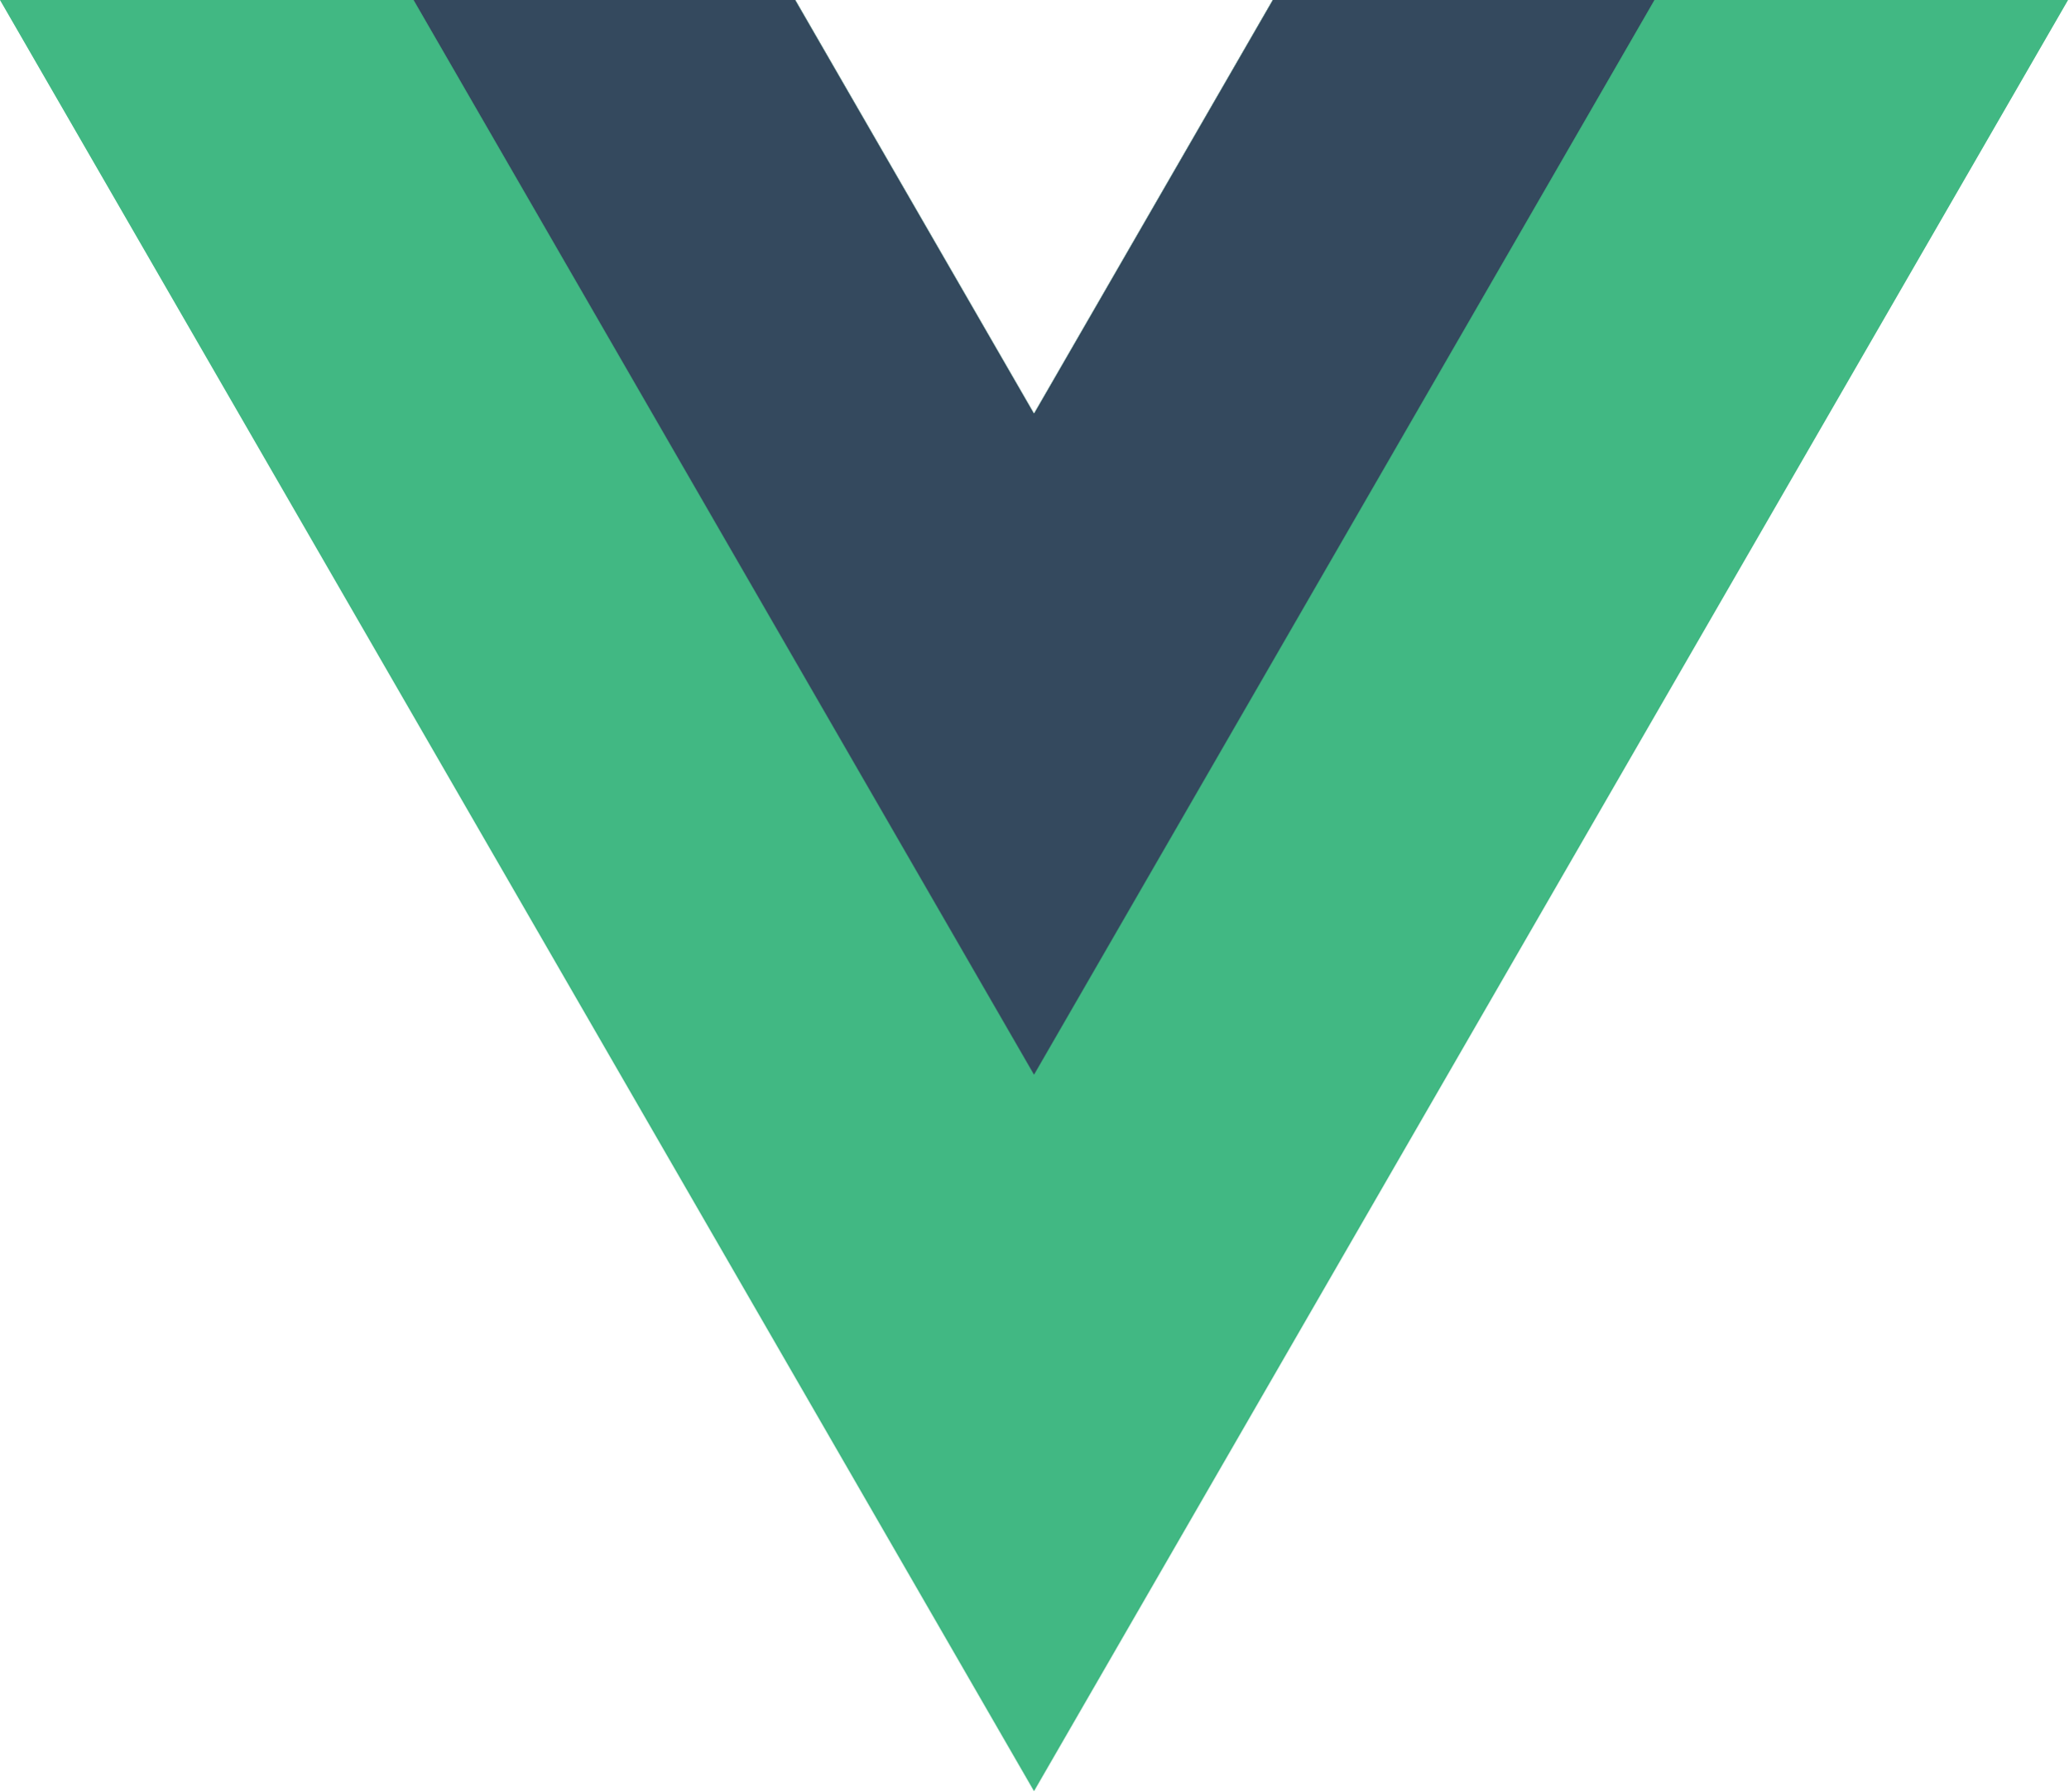
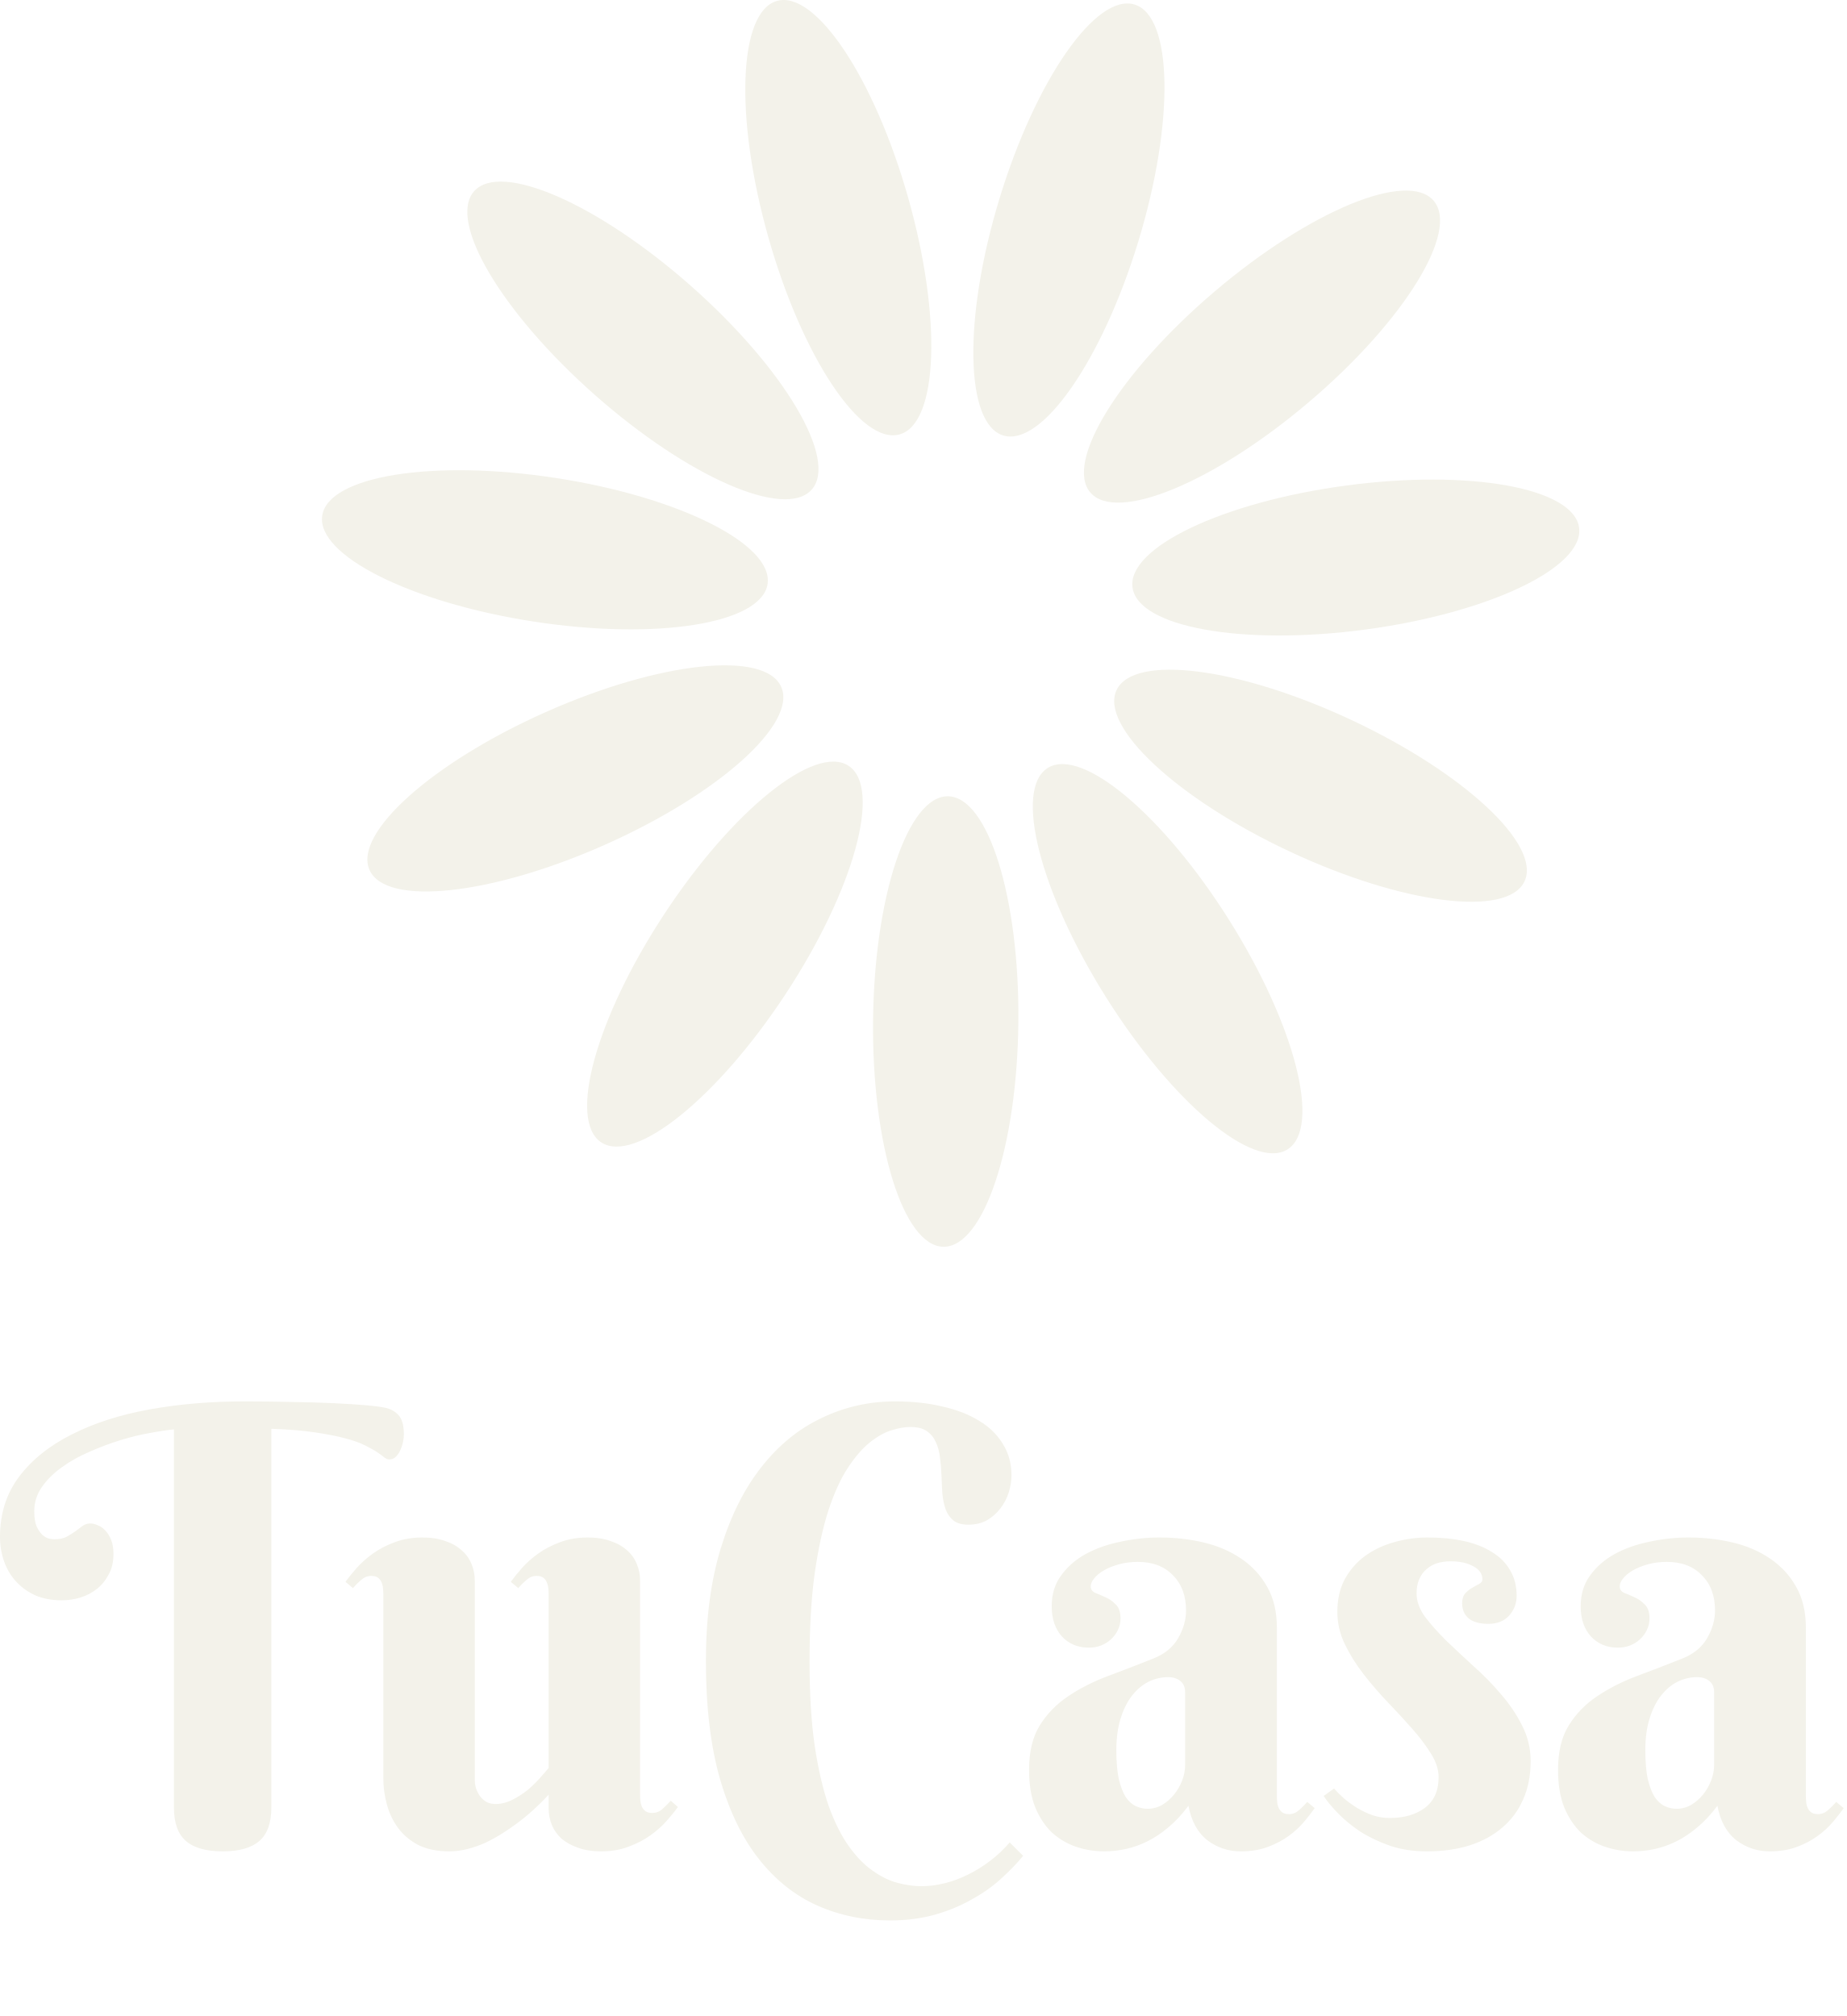
- <svg xmlns="http://www.w3.org/2000/svg" viewBox="0 0 261.76 226.69">
-   <path d="M161.096.001l-30.225 52.351L100.647.001H-.005l130.877 226.688L261.749.001z" fill="#41b883" />
-   <path d="M161.096.001l-30.225 52.351L100.647.001H52.346l78.526 136.01L209.398.001z" fill="#34495e" />
+ <svg xmlns="http://www.w3.org/2000/svg" width="109" height="119" viewBox="0 0 109 119" fill="none">
+   <path d="M13.148 109.281C12.164 109.281 11.438 109.076 10.969 108.666C10.5 108.256 10.266 107.6 10.266 106.697V84.373C9.891 84.408 9.422 84.478 8.859 84.584C8.309 84.678 7.729 84.818 7.119 85.006C6.51 85.193 5.9 85.422 5.291 85.691C4.682 85.949 4.137 86.254 3.656 86.606C3.176 86.945 2.783 87.332 2.479 87.766C2.174 88.199 2.021 88.68 2.021 89.207C2.021 89.582 2.068 89.881 2.162 90.103C2.268 90.326 2.385 90.496 2.514 90.613C2.643 90.719 2.771 90.789 2.9 90.824C3.041 90.848 3.141 90.859 3.199 90.859C3.492 90.859 3.732 90.812 3.92 90.719C4.107 90.613 4.277 90.508 4.43 90.402C4.582 90.285 4.723 90.18 4.852 90.086C4.992 89.981 5.15 89.928 5.326 89.928C5.467 89.928 5.613 89.963 5.766 90.033C5.93 90.092 6.076 90.191 6.205 90.332C6.346 90.473 6.463 90.66 6.557 90.894C6.65 91.117 6.697 91.393 6.697 91.721C6.697 92.189 6.604 92.594 6.416 92.934C6.24 93.273 6.006 93.561 5.713 93.795C5.432 94.018 5.104 94.188 4.729 94.305C4.365 94.41 4.002 94.463 3.639 94.463C3.076 94.463 2.566 94.369 2.109 94.182C1.664 93.982 1.283 93.713 0.967 93.373C0.65 93.033 0.41 92.635 0.246 92.178C0.082 91.721 0 91.234 0 90.719C0 89.348 0.375 88.164 1.125 87.168C1.887 86.16 2.924 85.328 4.236 84.672C5.549 84.004 7.078 83.512 8.824 83.195C10.57 82.879 12.44 82.721 14.432 82.721C15.381 82.721 16.307 82.732 17.209 82.756C18.111 82.768 18.932 82.791 19.67 82.826C20.42 82.861 21.064 82.902 21.604 82.949C22.143 82.996 22.535 83.049 22.781 83.107C23.016 83.166 23.203 83.254 23.344 83.371C23.484 83.477 23.59 83.6 23.66 83.74C23.73 83.881 23.777 84.033 23.801 84.197C23.824 84.35 23.836 84.508 23.836 84.672C23.836 84.801 23.818 84.953 23.783 85.129C23.748 85.293 23.695 85.451 23.625 85.603C23.555 85.756 23.467 85.885 23.361 85.99C23.256 86.096 23.127 86.148 22.975 86.148C22.881 86.148 22.781 86.107 22.676 86.025C22.582 85.943 22.447 85.844 22.271 85.727C22.096 85.609 21.855 85.475 21.551 85.322C21.258 85.17 20.865 85.029 20.373 84.9C19.893 84.772 19.295 84.654 18.58 84.549C17.877 84.443 17.021 84.373 16.014 84.338V106.697C16.014 107.6 15.779 108.256 15.31 108.666C14.842 109.076 14.121 109.281 13.148 109.281ZM37.775 105.941C37.775 106.047 37.781 106.164 37.793 106.293C37.805 106.41 37.834 106.527 37.881 106.645C37.928 106.75 37.998 106.838 38.092 106.908C38.185 106.979 38.32 107.014 38.496 107.014C38.719 107.014 38.918 106.938 39.094 106.785C39.27 106.621 39.434 106.457 39.586 106.293L40.008 106.662C39.832 106.908 39.609 107.184 39.34 107.488C39.082 107.781 38.766 108.062 38.391 108.332C38.016 108.602 37.588 108.824 37.107 109C36.627 109.188 36.082 109.281 35.473 109.281C34.957 109.281 34.506 109.211 34.119 109.07C33.744 108.941 33.422 108.766 33.152 108.543C32.895 108.309 32.701 108.039 32.572 107.734C32.443 107.418 32.379 107.084 32.379 106.732V105.941C31.793 106.574 31.178 107.131 30.533 107.611C30.252 107.822 29.953 108.027 29.637 108.227C29.32 108.426 28.992 108.607 28.652 108.771C28.312 108.924 27.961 109.047 27.598 109.141C27.234 109.234 26.871 109.281 26.508 109.281C25.805 109.281 25.201 109.158 24.697 108.912C24.205 108.654 23.807 108.32 23.502 107.91C23.197 107.5 22.975 107.037 22.834 106.521C22.693 106.006 22.623 105.49 22.623 104.975V94.094C22.623 93.988 22.617 93.877 22.605 93.76C22.594 93.631 22.564 93.514 22.518 93.408C22.471 93.291 22.4 93.197 22.307 93.127C22.213 93.057 22.078 93.022 21.902 93.022C21.691 93.022 21.492 93.103 21.305 93.268C21.129 93.42 20.971 93.578 20.83 93.742L20.391 93.373C20.566 93.127 20.783 92.857 21.041 92.564C21.311 92.26 21.633 91.973 22.008 91.703C22.383 91.434 22.811 91.211 23.291 91.035C23.783 90.848 24.328 90.754 24.926 90.754C25.441 90.754 25.893 90.824 26.279 90.965C26.666 91.094 26.988 91.275 27.246 91.51C27.504 91.732 27.697 92.002 27.826 92.318C27.955 92.623 28.02 92.951 28.02 93.303V105.045C28.02 105.209 28.043 105.379 28.09 105.555C28.148 105.719 28.225 105.871 28.318 106.012C28.424 106.152 28.553 106.27 28.705 106.363C28.857 106.445 29.039 106.486 29.25 106.486C29.59 106.486 29.93 106.398 30.27 106.223C30.609 106.047 30.92 105.842 31.201 105.607C31.482 105.361 31.723 105.121 31.922 104.887C32.133 104.652 32.285 104.477 32.379 104.359V94.094C32.379 93.988 32.373 93.877 32.361 93.76C32.35 93.631 32.32 93.514 32.273 93.408C32.227 93.291 32.156 93.197 32.062 93.127C31.969 93.057 31.834 93.022 31.658 93.022C31.447 93.022 31.248 93.103 31.061 93.268C30.885 93.42 30.727 93.578 30.586 93.742L30.146 93.373C30.322 93.127 30.539 92.857 30.797 92.564C31.066 92.26 31.389 91.973 31.764 91.703C32.139 91.434 32.566 91.211 33.047 91.035C33.539 90.848 34.084 90.754 34.682 90.754C35.197 90.754 35.648 90.824 36.035 90.965C36.422 91.094 36.744 91.275 37.002 91.51C37.26 91.732 37.453 92.002 37.582 92.318C37.711 92.623 37.775 92.951 37.775 93.303V105.941ZM53.719 84.232C53.402 84.232 53.033 84.297 52.611 84.426C52.19 84.555 51.756 84.801 51.31 85.164C50.877 85.516 50.449 86.014 50.027 86.658C49.605 87.303 49.225 88.141 48.885 89.172C48.557 90.191 48.287 91.434 48.076 92.898C47.877 94.363 47.777 96.092 47.777 98.084C47.777 99.982 47.877 101.629 48.076 103.023C48.287 104.418 48.562 105.607 48.902 106.592C49.254 107.564 49.652 108.361 50.098 108.982C50.543 109.604 51.012 110.084 51.504 110.424C51.996 110.775 52.488 111.016 52.98 111.145C53.473 111.273 53.935 111.338 54.369 111.338C54.826 111.338 55.289 111.279 55.758 111.162C56.227 111.045 56.684 110.875 57.129 110.652C57.586 110.43 58.02 110.16 58.43 109.844C58.852 109.527 59.238 109.164 59.59 108.754L60.381 109.545C60.029 109.979 59.607 110.418 59.115 110.863C58.623 111.32 58.049 111.73 57.393 112.094C56.748 112.469 56.022 112.773 55.213 113.008C54.404 113.242 53.508 113.359 52.523 113.359C50.988 113.359 49.559 113.066 48.234 112.48C46.922 111.895 45.773 110.98 44.789 109.738C43.816 108.508 43.049 106.926 42.486 104.992C41.935 103.059 41.66 100.744 41.66 98.049C41.66 95.518 41.953 93.297 42.539 91.387C43.125 89.477 43.922 87.883 44.93 86.606C45.938 85.316 47.121 84.35 48.48 83.705C49.84 83.049 51.287 82.721 52.822 82.721C53.842 82.721 54.768 82.82 55.6 83.019C56.443 83.207 57.17 83.488 57.779 83.863C58.389 84.227 58.857 84.684 59.185 85.234C59.525 85.773 59.695 86.389 59.695 87.08C59.695 87.397 59.643 87.731 59.537 88.082C59.432 88.422 59.268 88.738 59.045 89.031C58.834 89.312 58.57 89.547 58.254 89.734C57.938 89.91 57.568 89.998 57.147 89.998C56.772 89.998 56.478 89.916 56.268 89.752C56.068 89.588 55.916 89.371 55.81 89.102C55.717 88.832 55.652 88.527 55.617 88.188C55.594 87.836 55.576 87.478 55.565 87.115C55.553 86.752 55.523 86.4 55.477 86.061C55.441 85.709 55.359 85.398 55.23 85.129C55.113 84.859 54.938 84.643 54.703 84.478C54.469 84.314 54.141 84.232 53.719 84.232ZM69.943 99.894C69.943 99.602 69.85 99.379 69.662 99.227C69.475 99.074 69.234 98.998 68.941 98.998C68.531 98.998 68.139 99.092 67.764 99.279C67.4 99.467 67.078 99.742 66.797 100.105C66.516 100.469 66.293 100.92 66.129 101.459C65.965 101.986 65.883 102.602 65.883 103.305C65.883 103.984 65.93 104.547 66.023 104.992C66.129 105.438 66.264 105.795 66.428 106.064C66.603 106.322 66.803 106.504 67.025 106.609C67.248 106.715 67.482 106.768 67.728 106.768C68.033 106.768 68.32 106.691 68.59 106.539C68.859 106.375 69.094 106.17 69.293 105.924C69.492 105.678 69.65 105.402 69.768 105.098C69.885 104.793 69.943 104.488 69.943 104.184V99.894ZM67.148 92.195C66.75 92.195 66.381 92.242 66.041 92.336C65.701 92.43 65.408 92.547 65.162 92.688C64.916 92.828 64.723 92.986 64.582 93.162C64.441 93.326 64.371 93.484 64.371 93.637C64.371 93.812 64.459 93.941 64.635 94.023C64.822 94.094 65.027 94.182 65.25 94.287C65.473 94.381 65.672 94.522 65.848 94.709C66.035 94.885 66.129 95.16 66.129 95.535C66.129 95.781 66.076 96.01 65.971 96.221C65.877 96.42 65.742 96.602 65.566 96.766C65.402 96.918 65.203 97.041 64.969 97.135C64.746 97.217 64.512 97.258 64.266 97.258C63.609 97.258 63.076 97.035 62.666 96.59C62.268 96.144 62.068 95.553 62.068 94.814C62.068 94.1 62.256 93.49 62.631 92.986C63.006 92.471 63.492 92.049 64.09 91.721C64.699 91.393 65.385 91.152 66.147 91C66.908 90.836 67.67 90.754 68.432 90.754C69.346 90.754 70.219 90.853 71.051 91.053C71.883 91.252 72.615 91.568 73.248 92.002C73.893 92.436 74.402 92.986 74.777 93.654C75.164 94.322 75.357 95.131 75.357 96.08V106.012C75.357 106.117 75.363 106.234 75.375 106.363C75.387 106.492 75.416 106.609 75.463 106.715C75.51 106.82 75.58 106.908 75.674 106.979C75.768 107.049 75.902 107.084 76.078 107.084C76.289 107.084 76.482 107.008 76.658 106.855C76.846 106.691 77.01 106.527 77.15 106.363L77.59 106.732C77.414 106.979 77.203 107.248 76.957 107.541C76.711 107.834 76.412 108.109 76.061 108.367C75.709 108.625 75.299 108.842 74.83 109.018C74.361 109.193 73.828 109.281 73.231 109.281C72.492 109.281 71.836 109.064 71.262 108.631C70.688 108.186 70.312 107.506 70.137 106.592C69.762 107.096 69.369 107.518 68.959 107.857C68.561 108.197 68.15 108.473 67.728 108.684C67.307 108.895 66.879 109.047 66.445 109.141C66.023 109.234 65.596 109.281 65.162 109.281C64.6 109.281 64.055 109.193 63.527 109.018C63 108.842 62.525 108.566 62.103 108.191C61.693 107.805 61.359 107.307 61.102 106.697C60.855 106.088 60.732 105.344 60.732 104.465C60.732 103.398 60.943 102.525 61.365 101.846C61.787 101.166 62.338 100.598 63.018 100.141C63.709 99.672 64.488 99.273 65.356 98.945C66.234 98.617 67.131 98.272 68.045 97.908C68.725 97.639 69.217 97.24 69.522 96.713C69.838 96.174 69.996 95.623 69.996 95.061C69.996 94.193 69.738 93.502 69.223 92.986C68.719 92.459 68.027 92.195 67.148 92.195ZM85.606 92.16C85.336 92.16 85.078 92.195 84.832 92.266C84.598 92.336 84.387 92.453 84.199 92.617C84.012 92.769 83.865 92.969 83.76 93.215C83.654 93.449 83.602 93.731 83.602 94.059C83.602 94.516 83.766 94.973 84.094 95.43C84.434 95.875 84.85 96.344 85.342 96.836C85.846 97.316 86.385 97.82 86.959 98.348C87.545 98.863 88.084 99.414 88.576 100C89.08 100.574 89.496 101.189 89.824 101.846C90.164 102.502 90.334 103.205 90.334 103.955C90.334 104.799 90.188 105.549 89.894 106.205C89.613 106.861 89.203 107.418 88.664 107.875C88.137 108.332 87.492 108.684 86.731 108.93C85.981 109.164 85.143 109.281 84.217 109.281C83.408 109.281 82.676 109.17 82.019 108.947C81.363 108.713 80.777 108.432 80.262 108.104C79.758 107.764 79.324 107.406 78.961 107.031C78.598 106.656 78.316 106.316 78.117 106.012L78.732 105.572C78.885 105.748 79.078 105.941 79.312 106.152C79.547 106.352 79.805 106.539 80.086 106.715C80.379 106.891 80.689 107.037 81.018 107.154C81.346 107.26 81.68 107.312 82.019 107.312C82.863 107.312 83.555 107.113 84.094 106.715C84.633 106.305 84.902 105.701 84.902 104.904C84.902 104.459 84.756 104.002 84.463 103.533C84.17 103.053 83.801 102.561 83.356 102.057C82.91 101.553 82.43 101.031 81.914 100.492C81.398 99.953 80.918 99.397 80.473 98.822C80.027 98.248 79.658 97.656 79.365 97.047C79.072 96.438 78.926 95.805 78.926 95.148C78.926 94.41 79.072 93.766 79.365 93.215C79.67 92.664 80.068 92.207 80.561 91.844C81.064 91.481 81.633 91.211 82.266 91.035C82.91 90.848 83.572 90.754 84.252 90.754C85.037 90.754 85.752 90.824 86.397 90.965C87.041 91.106 87.592 91.322 88.049 91.615C88.518 91.897 88.875 92.254 89.121 92.688C89.379 93.121 89.508 93.625 89.508 94.199C89.508 94.644 89.361 95.031 89.068 95.359C88.775 95.688 88.365 95.852 87.838 95.852C87.334 95.852 86.947 95.746 86.678 95.535C86.42 95.312 86.291 95.014 86.291 94.639C86.291 94.393 86.35 94.199 86.467 94.059C86.596 93.918 86.736 93.807 86.889 93.725C87.041 93.631 87.176 93.555 87.293 93.496C87.422 93.426 87.486 93.338 87.486 93.232C87.486 92.904 87.311 92.647 86.959 92.459C86.607 92.26 86.156 92.16 85.606 92.16ZM101.162 99.894C101.162 99.602 101.068 99.379 100.881 99.227C100.693 99.074 100.453 98.998 100.16 98.998C99.75 98.998 99.357 99.092 98.982 99.279C98.619 99.467 98.297 99.742 98.016 100.105C97.734 100.469 97.512 100.92 97.348 101.459C97.184 101.986 97.102 102.602 97.102 103.305C97.102 103.984 97.148 104.547 97.242 104.992C97.348 105.438 97.482 105.795 97.647 106.064C97.822 106.322 98.022 106.504 98.244 106.609C98.467 106.715 98.701 106.768 98.947 106.768C99.252 106.768 99.539 106.691 99.809 106.539C100.078 106.375 100.312 106.17 100.512 105.924C100.711 105.678 100.869 105.402 100.986 105.098C101.104 104.793 101.162 104.488 101.162 104.184V99.894ZM98.367 92.195C97.969 92.195 97.6 92.242 97.26 92.336C96.92 92.43 96.627 92.547 96.381 92.688C96.135 92.828 95.941 92.986 95.801 93.162C95.66 93.326 95.59 93.484 95.59 93.637C95.59 93.812 95.678 93.941 95.853 94.023C96.041 94.094 96.246 94.182 96.469 94.287C96.691 94.381 96.891 94.522 97.066 94.709C97.254 94.885 97.348 95.16 97.348 95.535C97.348 95.781 97.295 96.01 97.189 96.221C97.096 96.42 96.961 96.602 96.785 96.766C96.621 96.918 96.422 97.041 96.188 97.135C95.965 97.217 95.731 97.258 95.484 97.258C94.828 97.258 94.295 97.035 93.885 96.59C93.486 96.144 93.287 95.553 93.287 94.814C93.287 94.1 93.475 93.49 93.85 92.986C94.225 92.471 94.711 92.049 95.309 91.721C95.918 91.393 96.603 91.152 97.365 91C98.127 90.836 98.889 90.754 99.65 90.754C100.564 90.754 101.438 90.853 102.27 91.053C103.102 91.252 103.834 91.568 104.467 92.002C105.111 92.436 105.621 92.986 105.996 93.654C106.383 94.322 106.576 95.131 106.576 96.08V106.012C106.576 106.117 106.582 106.234 106.594 106.363C106.605 106.492 106.635 106.609 106.682 106.715C106.729 106.82 106.799 106.908 106.893 106.979C106.986 107.049 107.121 107.084 107.297 107.084C107.508 107.084 107.701 107.008 107.877 106.855C108.064 106.691 108.229 106.527 108.369 106.363L108.809 106.732C108.633 106.979 108.422 107.248 108.176 107.541C107.93 107.834 107.631 108.109 107.279 108.367C106.928 108.625 106.518 108.842 106.049 109.018C105.58 109.193 105.047 109.281 104.449 109.281C103.711 109.281 103.055 109.064 102.48 108.631C101.906 108.186 101.531 107.506 101.355 106.592C100.98 107.096 100.588 107.518 100.178 107.857C99.779 108.197 99.369 108.473 98.947 108.684C98.525 108.895 98.098 109.047 97.664 109.141C97.242 109.234 96.814 109.281 96.381 109.281C95.818 109.281 95.273 109.193 94.746 109.018C94.219 108.842 93.744 108.566 93.322 108.191C92.912 107.805 92.578 107.307 92.32 106.697C92.074 106.088 91.951 105.344 91.951 104.465C91.951 103.398 92.162 102.525 92.584 101.846C93.006 101.166 93.557 100.598 94.236 100.141C94.928 99.672 95.707 99.273 96.574 98.945C97.453 98.617 98.35 98.272 99.264 97.908C99.943 97.639 100.436 97.24 100.74 96.713C101.057 96.174 101.215 95.623 101.215 95.061C101.215 94.193 100.957 93.502 100.441 92.986C99.938 92.459 99.246 92.195 98.367 92.195Z" fill="#F3F2EA" />
+   <path d="M60.101 60.34C60.173 52.997 58.311 47.026 55.943 47.003C53.575 46.98 51.597 52.913 51.525 60.256C51.454 67.599 53.315 73.57 55.683 73.594C58.051 73.617 60.029 67.683 60.101 60.34Z" fill="#F3F2EA" />
+   <path d="M46.367 58.672C50.398 52.534 52.06 46.504 50.081 45.205C48.101 43.905 43.229 47.827 39.198 53.965C35.168 60.103 33.505 66.133 35.485 67.433C37.464 68.733 42.336 64.811 46.367 58.672Z" fill="#F3F2EA" />
+   <path d="M35.698 49.866C42.408 46.881 47.067 42.708 46.104 40.544C45.142 38.38 38.922 39.045 32.213 42.03C25.504 45.014 20.845 49.188 21.807 51.352C22.77 53.515 28.989 52.85 35.698 49.866Z" fill="#F3F2EA" />
+   <path d="M45.299 34.476C45.659 32.135 40.068 29.332 32.81 28.215C25.552 27.098 19.377 28.09 19.017 30.431C18.656 32.771 24.248 35.574 31.505 36.691C38.763 37.809 44.939 36.816 45.299 34.476Z" fill="#F3F2EA" />
+   <path d="M47.905 28.9C49.473 27.126 46.284 21.745 40.782 16.882C35.279 12.019 29.548 9.516 27.979 11.29C26.411 13.065 29.6 18.445 35.102 23.308C40.605 28.171 46.337 30.675 47.905 28.9Z" fill="#F3F2EA" />
+   <path d="M53.094 25.641C55.373 24.997 55.599 18.746 53.6 11.68C51.6 4.614 48.132 -0.591 45.853 0.054C43.575 0.699 43.348 6.949 45.348 14.015C47.347 21.081 50.815 26.286 53.094 25.641Z" fill="#F3F2EA" />
+   <path d="M67.185 14.235C69.324 7.21 69.221 0.956 66.955 0.267C64.689 -0.423 61.119 4.713 58.981 11.738C56.843 18.763 56.946 25.017 59.211 25.706C61.477 26.396 65.047 21.26 67.185 14.235Z" fill="#F3F2EA" />
+   <path d="M77.254 23.727C82.85 18.973 86.144 13.655 84.611 11.851C83.077 10.046 77.298 12.437 71.701 17.191C66.105 21.946 62.812 27.263 64.345 29.068C65.878 30.873 71.658 28.482 77.254 23.727Z" fill="#F3F2EA" />
+   <path d="M80.583 37.16C87.862 36.186 93.507 33.494 93.193 31.147C92.879 28.799 86.724 27.686 79.446 28.66C72.168 29.633 66.522 32.325 66.836 34.673C67.15 37.02 73.305 38.134 80.583 37.16Z" fill="#F3F2EA" />
+   <path d="M89.972 52.022C90.977 49.878 86.402 45.614 79.753 42.498C73.103 39.381 66.898 38.594 65.894 40.738C64.889 42.882 69.464 47.147 76.113 50.263C82.763 53.379 88.968 54.167 89.972 52.022Z" fill="#F3F2EA" />
+   <path d="M75.986 67.845C77.991 66.584 76.448 60.523 72.539 54.306C68.63 48.09 63.836 44.072 61.831 45.333C59.827 46.593 61.37 52.655 65.279 58.871C69.187 65.088 73.981 69.105 75.986 67.845Z" fill="#F3F2EA" />
</svg>
